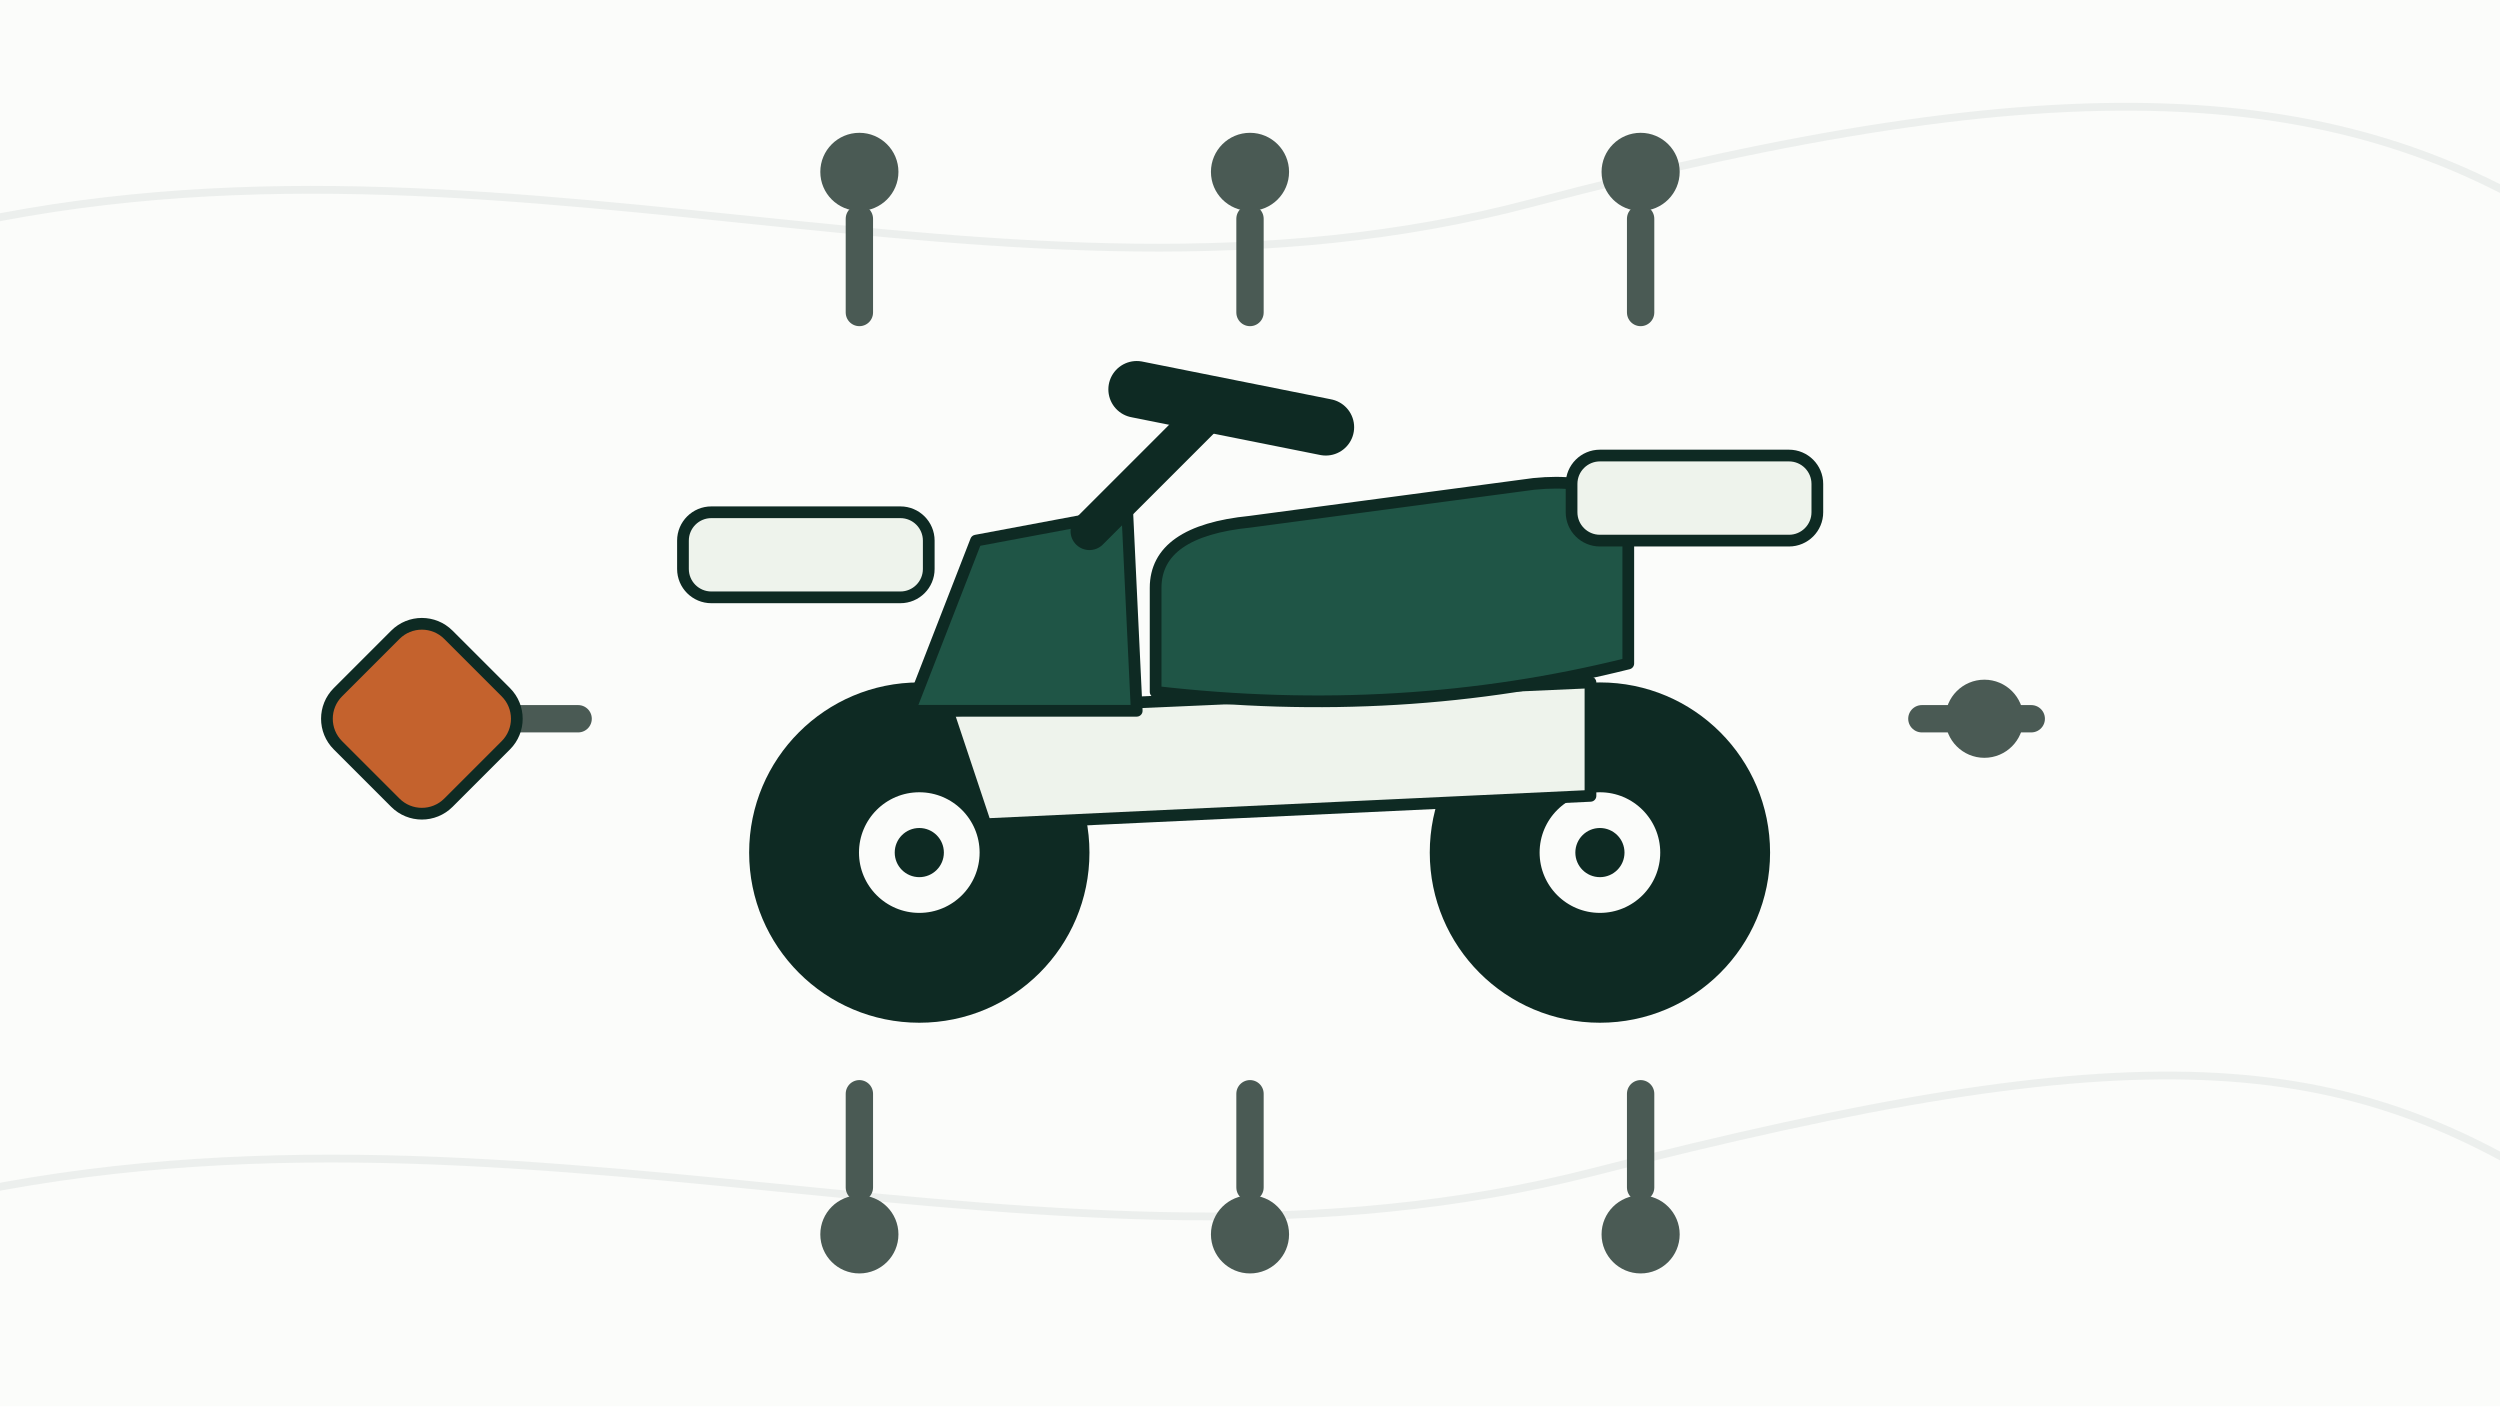
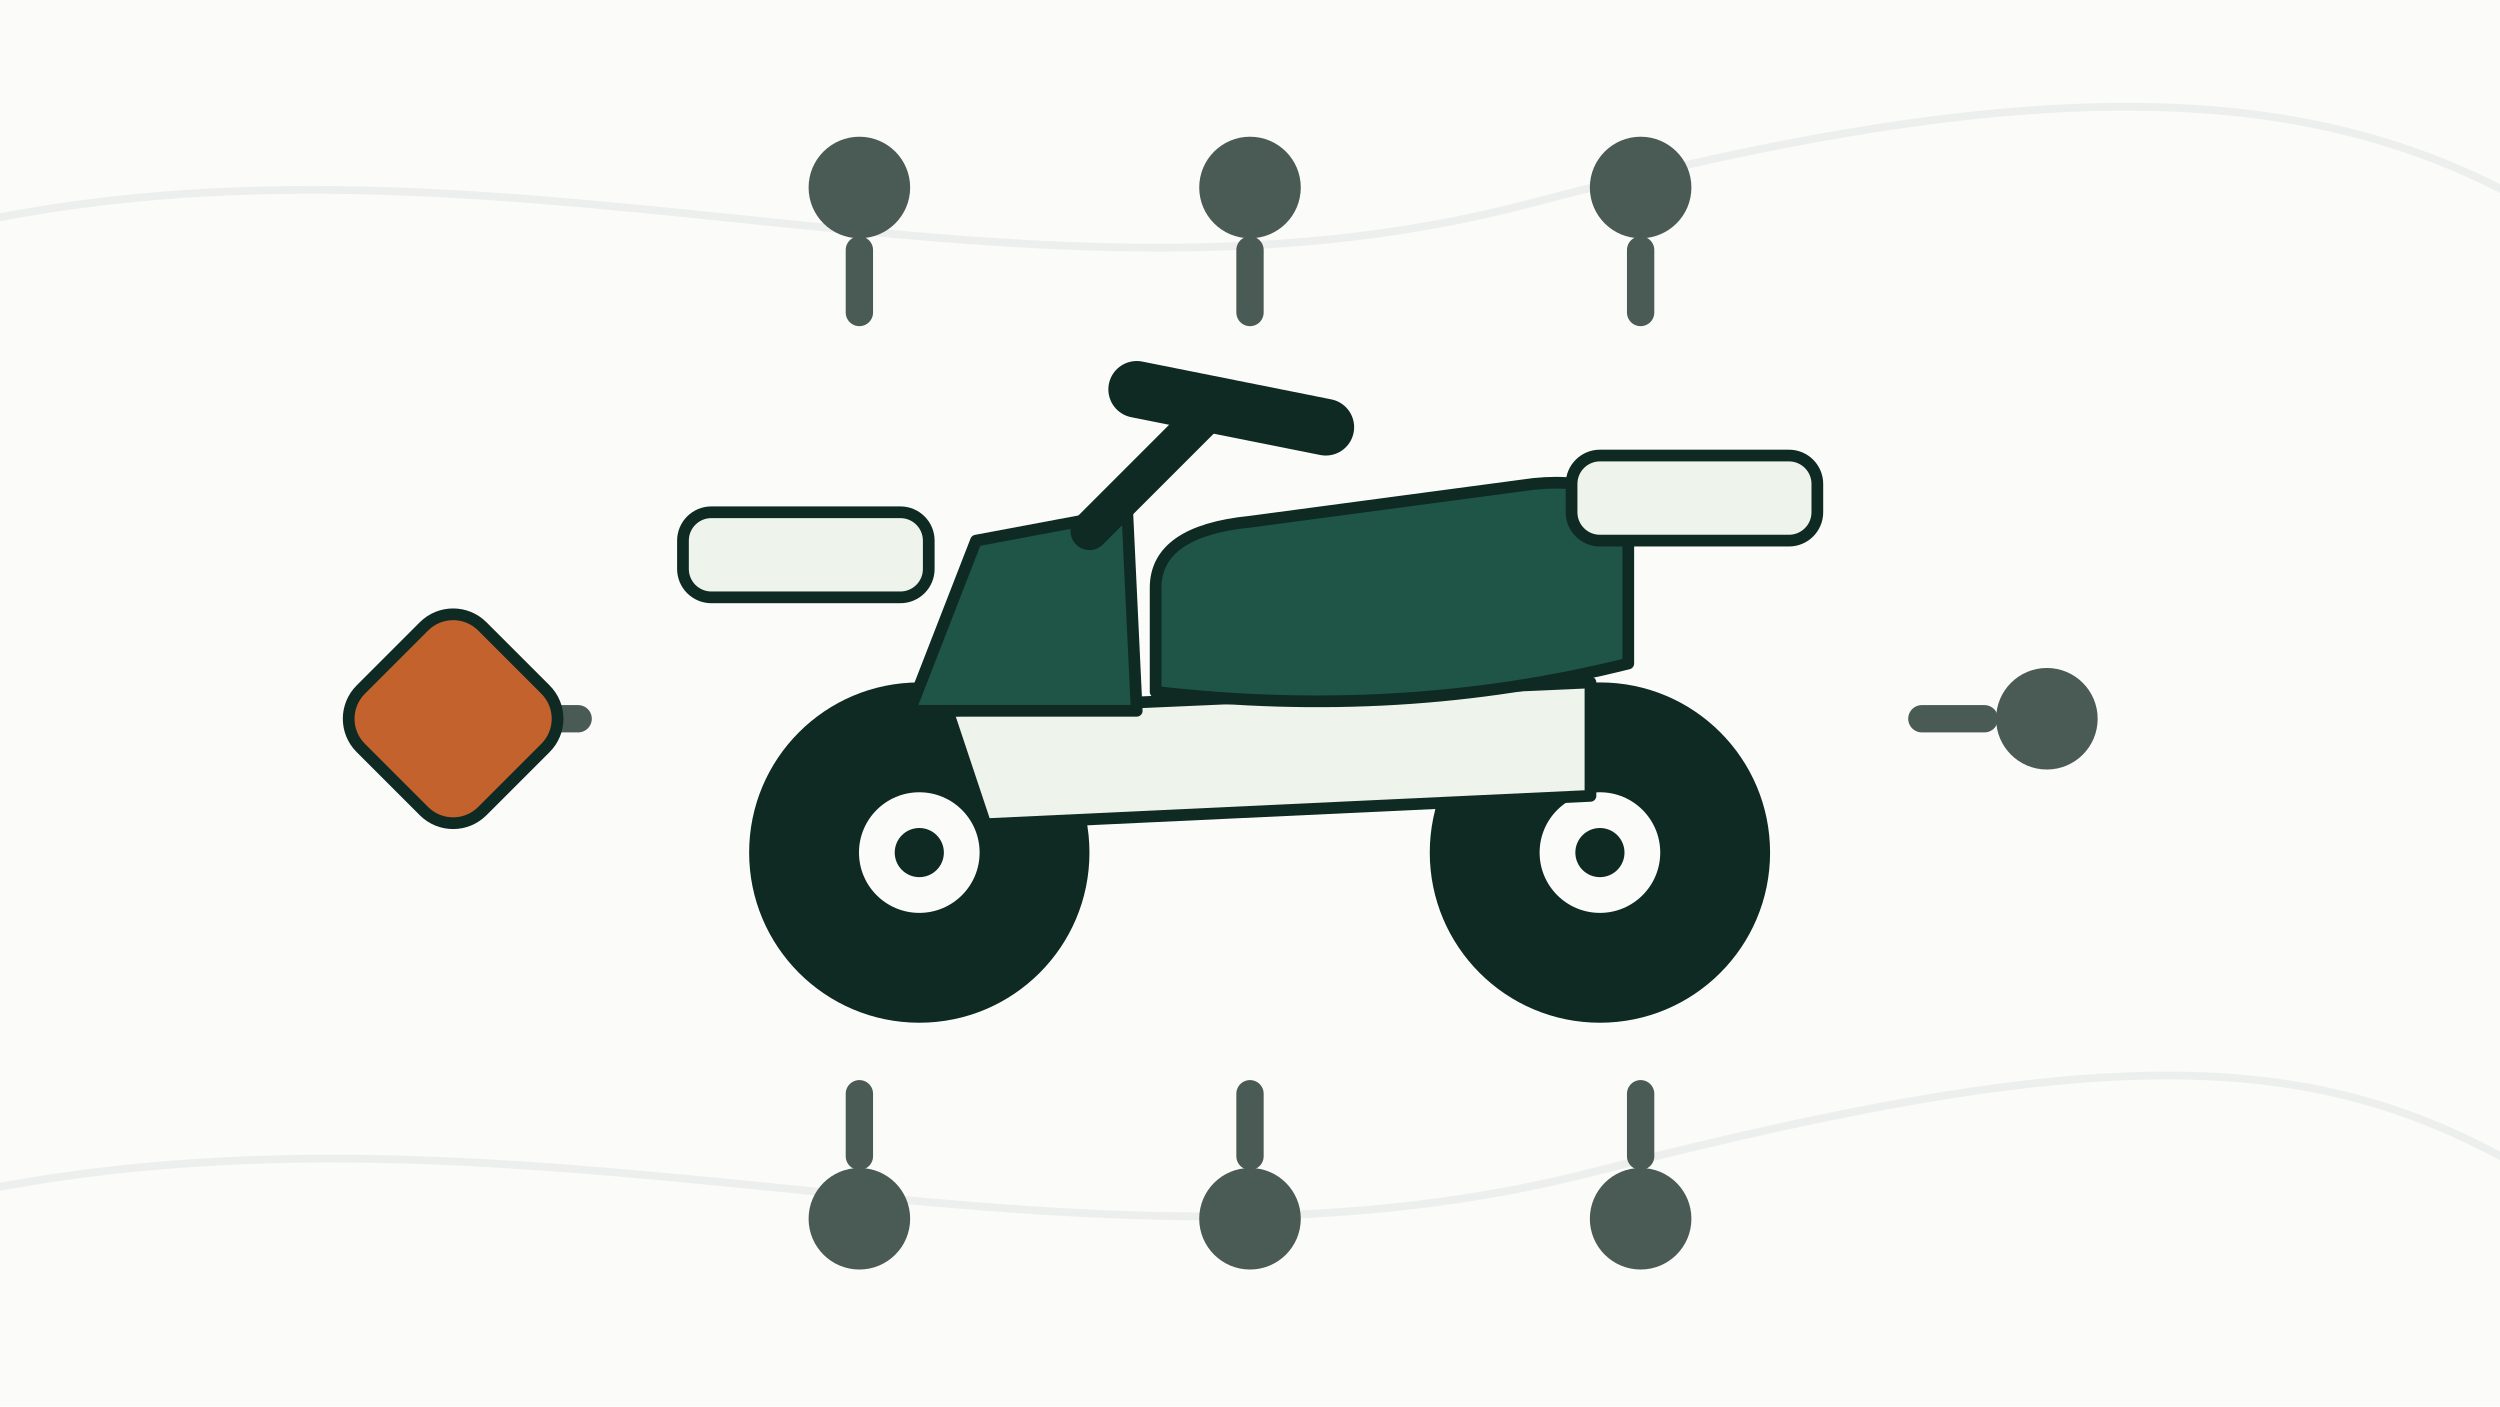
<svg xmlns="http://www.w3.org/2000/svg" viewBox="0 0 320 180" role="img">
  <rect width="320" height="180" fill="#FBFCFA" />
  <g fill="none" stroke="#0E2A23" stroke-opacity="0.06" stroke-width="1">
    <path d="M-10 30 C 62 12, 128 44, 196 26 S 300 10, 330 30" />
    <path d="M-10 154 C 66 136, 134 168, 204 150 S 300 134, 330 154" />
  </g>
  <g transform="translate(85 45) scale(1.21)">
    <circle cx="99" cy="53" r="18" fill="#0E2A23" />
    <circle cx="99" cy="53" r="7" fill="#FBFCFA" stroke="#0E2A23" stroke-width="1.24" />
    <circle cx="99" cy="53" r="2.6" fill="#0E2A23" />
    <circle cx="27" cy="53" r="18" fill="#0E2A23" />
    <circle cx="27" cy="53" r="7" fill="#FBFCFA" stroke="#0E2A23" stroke-width="1.24" />
    <circle cx="27" cy="53" r="2.6" fill="#0E2A23" />
    <path d="M30 38 L98 35 L98 47 L34 50 Z" fill="#EEF3EC" stroke="#0E2A23" stroke-width="1.24" stroke-linejoin="round" />
    <path d="M26 38 L33 20 L49 17 L50 38 Z" fill="#1F5546" stroke="#0E2A23" stroke-width="1.24" stroke-linejoin="round" />
    <path d="M52 36 L52 25 Q52 19 62 18 L92 14 Q102 13 102 20 L102 33 Q78 39 52 36 Z" fill="#1F5546" stroke="#0E2A23" stroke-width="1.24" stroke-linejoin="round" />
    <rect x="2" y="17" width="26" height="9" rx="3" fill="#EEF3EC" stroke="#0E2A23" stroke-width="1.24" />
    <rect x="96" y="11" width="26" height="9" rx="3" fill="#EEF3EC" stroke="#0E2A23" stroke-width="1.24" />
    <path d="M45 19 L57 7" stroke="#0E2A23" stroke-width="4" stroke-linecap="round" />
    <path d="M50 4 L70 8" stroke="#0E2A23" stroke-width="6" stroke-linecap="round" />
  </g>
-   <path d="M110 40 L110 28" stroke="#4A5A54" stroke-width="3.5" stroke-linecap="round" />
-   <path d="M160 40 L160 28" stroke="#4A5A54" stroke-width="3.5" stroke-linecap="round" />
-   <path d="M210 40 L210 28" stroke="#4A5A54" stroke-width="3.5" stroke-linecap="round" />
-   <path d="M110 140 L110 152" stroke="#4A5A54" stroke-width="3.5" stroke-linecap="round" />
-   <path d="M160 140 L160 152" stroke="#4A5A54" stroke-width="3.5" stroke-linecap="round" />
-   <path d="M210 140 L210 152" stroke="#4A5A54" stroke-width="3.5" stroke-linecap="round" />
-   <path d="M74 92 L60 92" stroke="#4A5A54" stroke-width="3.5" stroke-linecap="round" />
-   <path d="M246 92 L260 92" stroke="#4A5A54" stroke-width="3.5" stroke-linecap="round" />
-   <circle cx="110" cy="22" r="5" fill="#4A5A54" />
-   <circle cx="160" cy="22" r="5" fill="#4A5A54" />
-   <circle cx="210" cy="22" r="5" fill="#4A5A54" />
-   <circle cx="110" cy="158" r="5" fill="#4A5A54" />
-   <circle cx="160" cy="158" r="5" fill="#4A5A54" />
-   <circle cx="210" cy="158" r="5" fill="#4A5A54" />
-   <circle cx="254" cy="92" r="5" fill="#4A5A54" />
-   <rect x="-10" y="-10" width="20" height="20" rx="4.8" transform="translate(54 92) rotate(45)" fill="#C4622D" stroke="#0E2A23" stroke-width="1.5" />
+   <path d="M110 40 L110 32" stroke="#4A5A54" stroke-width="3.5" stroke-linecap="round" />
+   <path d="M160 40 L160 32" stroke="#4A5A54" stroke-width="3.5" stroke-linecap="round" />
+   <path d="M210 40 L210 32" stroke="#4A5A54" stroke-width="3.5" stroke-linecap="round" />
+   <path d="M110 140 L110 148" stroke="#4A5A54" stroke-width="3.5" stroke-linecap="round" />
+   <path d="M160 140 L160 148" stroke="#4A5A54" stroke-width="3.5" stroke-linecap="round" />
+   <path d="M210 140 L210 148" stroke="#4A5A54" stroke-width="3.5" stroke-linecap="round" />
+   <path d="M74 92 L66 92" stroke="#4A5A54" stroke-width="3.5" stroke-linecap="round" />
+   <path d="M246 92 L254 92" stroke="#4A5A54" stroke-width="3.5" stroke-linecap="round" />
+   <circle cx="110" cy="24" r="6.5" fill="#4A5A54" />
+   <circle cx="160" cy="24" r="6.5" fill="#4A5A54" />
+   <circle cx="210" cy="24" r="6.5" fill="#4A5A54" />
+   <circle cx="110" cy="156" r="6.5" fill="#4A5A54" />
+   <circle cx="160" cy="156" r="6.5" fill="#4A5A54" />
+   <circle cx="210" cy="156" r="6.5" fill="#4A5A54" />
+   <circle cx="262" cy="92" r="6.5" fill="#4A5A54" />
+   <rect x="-11" y="-11" width="22" height="22" rx="5.28" transform="translate(58 92) rotate(45)" fill="#C4622D" stroke="#0E2A23" stroke-width="1.5" />
</svg>
